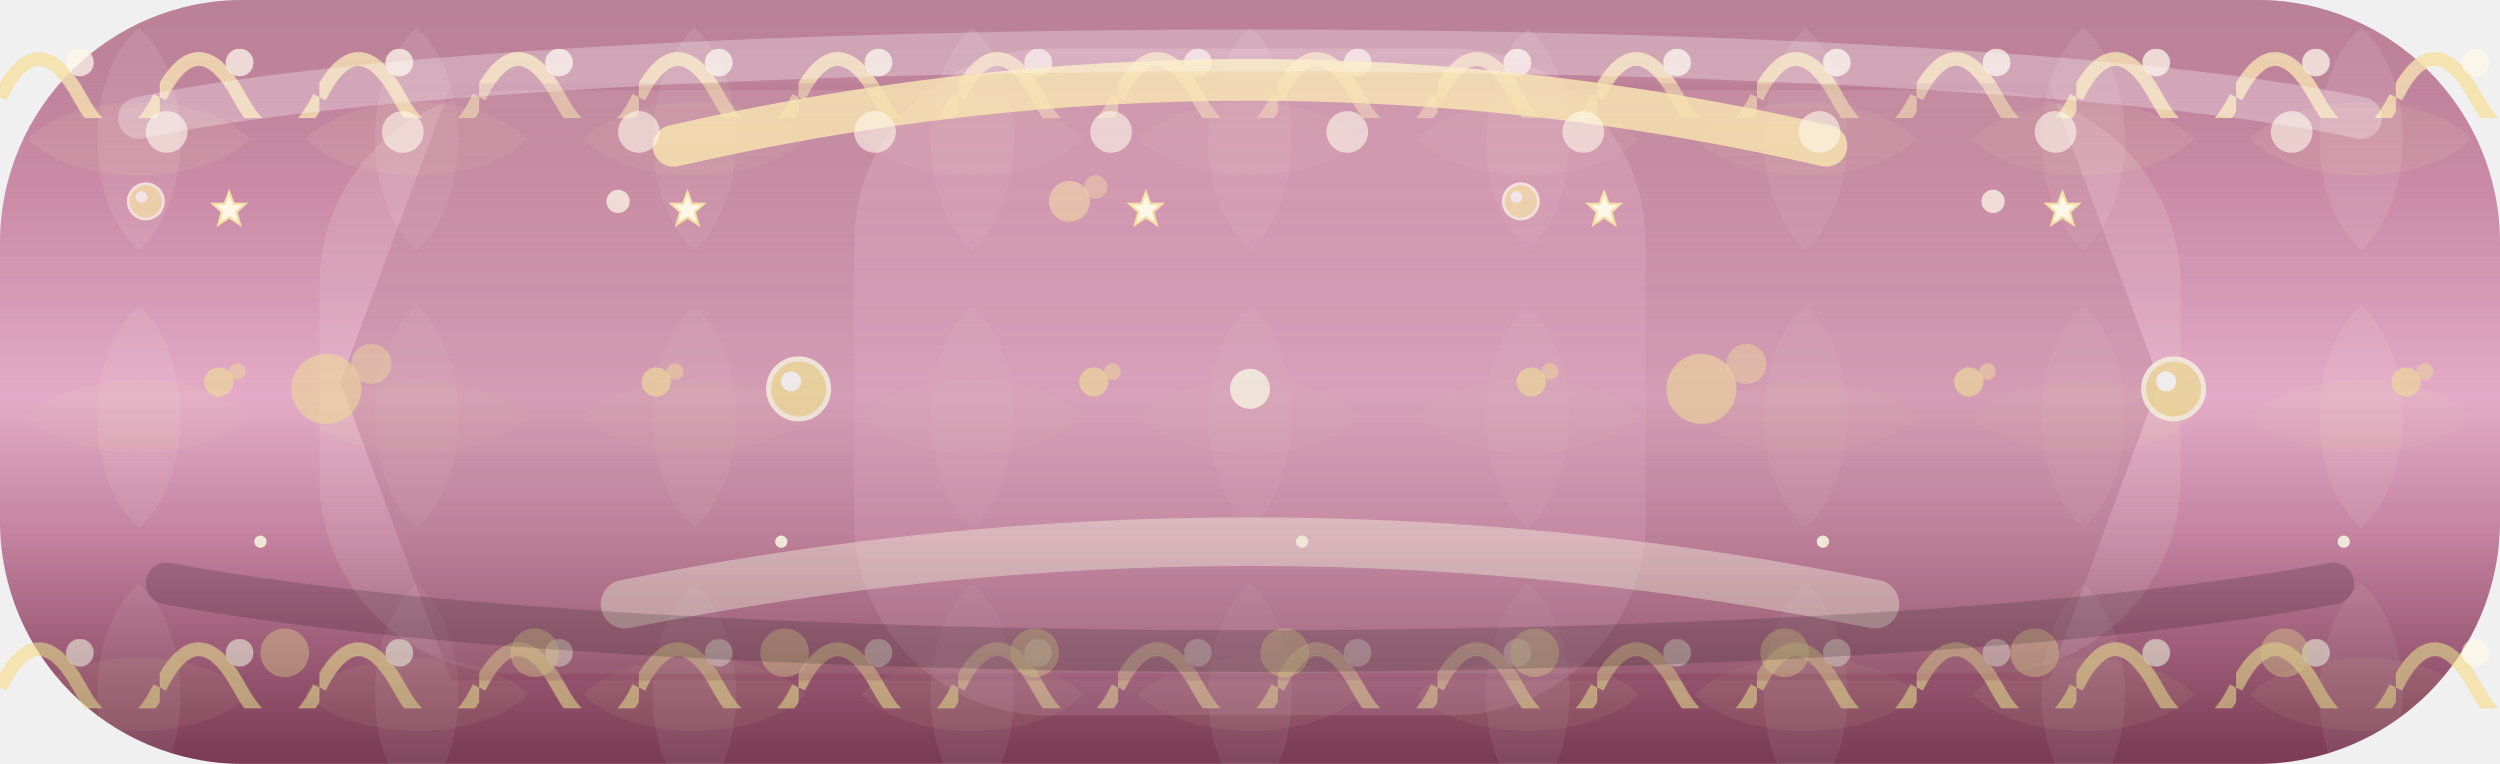
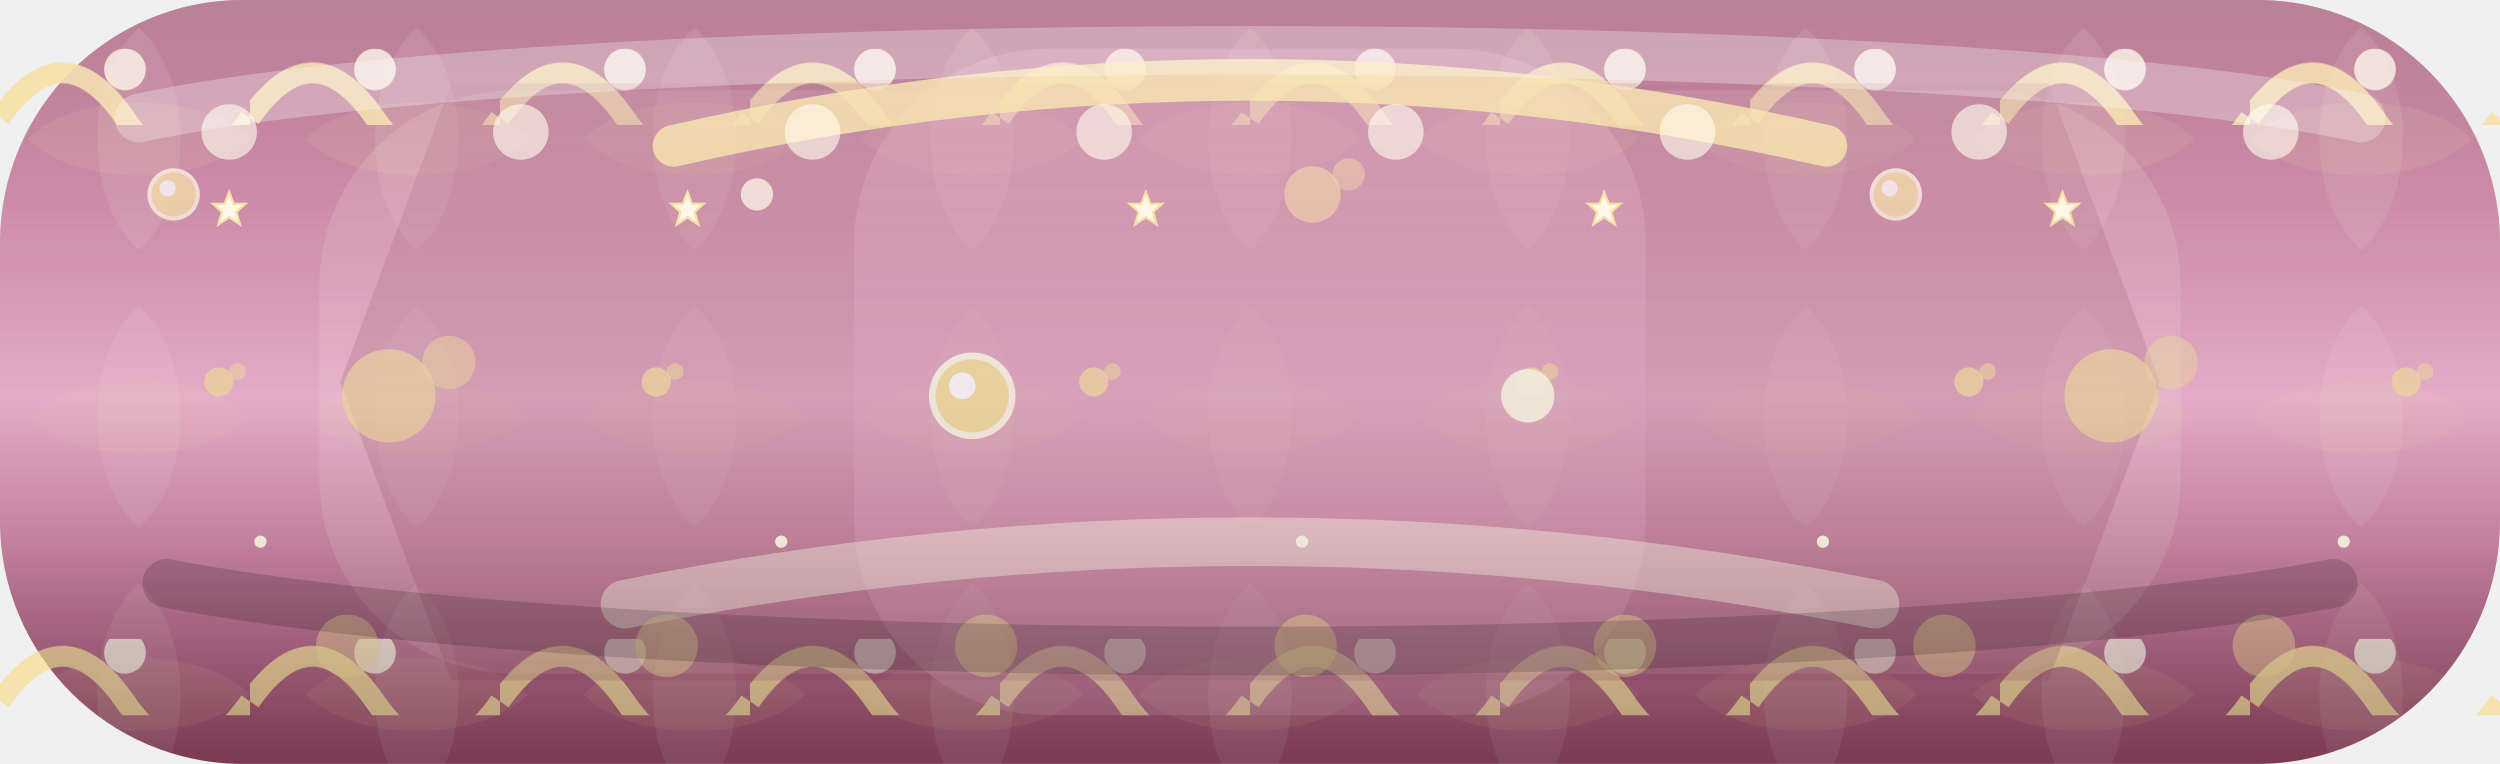
<svg xmlns="http://www.w3.org/2000/svg" width="720" height="220" viewBox="0 0 720 220">
  <defs>
    <linearGradient id="bg" x1="0" y1="0" x2="0" y2="1">
      <stop offset="0%" stop-color="#9d4b6b" />
      <stop offset="52%" stop-color="#f0b2d1" />
      <stop offset="100%" stop-color="#9d4b6b" />
    </linearGradient>
    <linearGradient id="satin" x1="0" y1="0" x2="0" y2="1">
      <stop offset="0%" stop-color="rgba(255,255,255,0.30)" />
      <stop offset="24%" stop-color="rgba(255,255,255,0.12)" />
      <stop offset="70%" stop-color="rgba(0,0,0,0.06)" />
      <stop offset="100%" stop-color="rgba(0,0,0,0.22)" />
    </linearGradient>
    <pattern id="brocade-reveillon5" width="80" height="80" patternUnits="userSpaceOnUse">
      <path d="M 40 8 C 56 22, 56 58, 40 72 C 24 58, 24 22, 40 8 Z" fill="#fff8e7" opacity="0.10" />
      <path d="M 8 40 C 22 26, 58 26, 72 40 C 58 54, 22 54, 8 40 Z" fill="#f6df9f" opacity="0.10" />
    </pattern>
-     <pattern id="trim-reveillon5" width="46" height="34" patternUnits="userSpaceOnUse">
-       <path d="M 0 28 Q 11 6 23 28 T 46 28" stroke="#f6df9f" stroke-width="4" fill="none" opacity="0.85" />
-       <circle cx="23" cy="18" r="4" fill="#fff8e7" opacity="0.8" />
+     <pattern id="trim-reveillon5" width="72" height="42" patternUnits="userSpaceOnUse">
+       <path d="M 0 34 Q 18 8 36 34 T 72 34" stroke="#f6df9f" stroke-width="6" fill="none" opacity="0.92" />
+       <circle cx="36" cy="20" r="6" fill="#fff8e7" opacity="0.86" />
    </pattern>
  </defs>
  <rect width="720" height="220" rx="70" fill="url(#bg)" />
  <rect x="0" y="0" width="720" height="220" rx="70" fill="url(#brocade-reveillon5)" />
  <rect x="0" y="14" width="720" height="22" fill="url(#trim-reveillon5)" opacity="0.90" />
  <rect x="0" y="184" width="720" height="22" fill="url(#trim-reveillon5)" opacity="0.90" />
  <rect x="92" y="26" width="536" height="168" rx="56" fill="#fff8e7" opacity="0.14" />
  <path d="M 130 24 L 590 24 L 622 110 L 590 196 L 130 196 L 98 110 Z" fill="#9d4b6b" opacity="0.22" />
  <rect x="246" y="14" width="228" height="192" rx="56" fill="#f0b2d1" opacity="0.24" />
  <path d="M 194 42 Q 360 4 526 42" stroke="#f6df9f" stroke-width="12" fill="none" stroke-linecap="round" opacity="0.82" />
  <path d="M 180 174 Q 360 138 540 174" stroke="#fff8e7" stroke-width="14" fill="none" stroke-linecap="round" opacity="0.46" />
  <g transform="translate(63 110)">
    <circle r="4.2" fill="#f6df9f" opacity="0.72" />
    <circle cx="5.4" cy="-3" r="2.4" fill="#f6df9f" opacity="0.55" />
  </g>
  <g transform="translate(189 110)">
    <circle r="4.2" fill="#f6df9f" opacity="0.72" />
    <circle cx="5.4" cy="-3" r="2.4" fill="#f6df9f" opacity="0.55" />
  </g>
  <g transform="translate(315 110)">
    <circle r="4.2" fill="#f6df9f" opacity="0.72" />
    <circle cx="5.4" cy="-3" r="2.4" fill="#f6df9f" opacity="0.55" />
  </g>
  <g transform="translate(441 110)">
    <circle r="4.2" fill="#f6df9f" opacity="0.72" />
    <circle cx="5.4" cy="-3" r="2.4" fill="#f6df9f" opacity="0.55" />
  </g>
  <g transform="translate(567 110)">
    <circle r="4.2" fill="#f6df9f" opacity="0.72" />
    <circle cx="5.4" cy="-3" r="2.4" fill="#f6df9f" opacity="0.55" />
  </g>
  <g transform="translate(693 110)">
    <circle r="4.2" fill="#f6df9f" opacity="0.72" />
    <circle cx="5.4" cy="-3" r="2.4" fill="#f6df9f" opacity="0.55" />
  </g>
  <g transform="translate(66 60)">
    <path d="M 0 -4.68 L 1.3 -1.3 L 4.68 -1.3 L 2.08 1.04 L 3.12 4.68 L 0 2.6 L -3.12 4.68 L -2.08 1.04 L -4.68 -1.3 L -1.3 -1.3 Z" fill="#fff8e7" stroke="#f6df9f" stroke-width="0.65" />
  </g>
  <g transform="translate(198 60)">
    <path d="M 0 -4.68 L 1.3 -1.3 L 4.68 -1.3 L 2.08 1.04 L 3.12 4.68 L 0 2.6 L -3.12 4.68 L -2.08 1.04 L -4.68 -1.3 L -1.3 -1.3 Z" fill="#fff8e7" stroke="#f6df9f" stroke-width="0.65" />
  </g>
  <g transform="translate(330 60)">
    <path d="M 0 -4.68 L 1.3 -1.3 L 4.68 -1.3 L 2.08 1.04 L 3.12 4.68 L 0 2.6 L -3.12 4.68 L -2.08 1.04 L -4.68 -1.3 L -1.3 -1.3 Z" fill="#fff8e7" stroke="#f6df9f" stroke-width="0.65" />
  </g>
  <g transform="translate(462 60)">
    <path d="M 0 -4.68 L 1.3 -1.3 L 4.68 -1.3 L 2.08 1.04 L 3.12 4.68 L 0 2.6 L -3.12 4.68 L -2.08 1.04 L -4.68 -1.3 L -1.3 -1.3 Z" fill="#fff8e7" stroke="#f6df9f" stroke-width="0.65" />
  </g>
  <g transform="translate(594 60)">
    <path d="M 0 -4.68 L 1.3 -1.3 L 4.68 -1.3 L 2.08 1.04 L 3.12 4.68 L 0 2.6 L -3.12 4.68 L -2.08 1.04 L -4.68 -1.3 L -1.3 -1.3 Z" fill="#fff8e7" stroke="#f6df9f" stroke-width="0.65" />
  </g>
  <circle cx="75" cy="156" r="1.76" fill="#fff8e7" />
  <circle cx="225" cy="156" r="1.76" fill="#fff8e7" />
  <circle cx="375" cy="156" r="1.76" fill="#fff8e7" />
  <circle cx="525" cy="156" r="1.76" fill="#fff8e7" />
  <circle cx="675" cy="156" r="1.76" fill="#fff8e7" />
  <g opacity="0.74">
-     <g transform="translate(42 58)">
-       <circle r="5.04" fill="#f6df9f" stroke="#fff8e7" stroke-width="0.84" />
-       <circle cx="-1.26" cy="-1.26" r="1.68" fill="#fff" />
+     <g transform="translate(50 56)">
+       <circle r="6.96" fill="#f6df9f" stroke="#fff8e7" stroke-width="1.16" />
+       <circle cx="-1.74" cy="-1.74" r="2.32" fill="#fff" />
    </g>
-     <circle cx="178" cy="58" r="3.36" fill="#fff8e7" />
-     <g transform="translate(308 58)">
-       <circle r="5.88" fill="#f6df9f" opacity="0.72" />
-       <circle cx="7.56" cy="-4.2" r="3.36" fill="#f6df9f" opacity="0.55" />
+     <circle cx="218" cy="56" r="4.64" fill="#fff8e7" />
+     <g transform="translate(378 56)">
+       <circle r="8.12" fill="#f6df9f" opacity="0.72" />
+       <circle cx="10.44" cy="-5.8" r="4.64" fill="#f6df9f" opacity="0.55" />
    </g>
-     <g transform="translate(438 58)">
-       <circle r="5.04" fill="#f6df9f" stroke="#fff8e7" stroke-width="0.84" />
-       <circle cx="-1.26" cy="-1.26" r="1.68" fill="#fff" />
+     <g transform="translate(546 56)">
+       <circle r="6.96" fill="#f6df9f" stroke="#fff8e7" stroke-width="1.16" />
+       <circle cx="-1.74" cy="-1.74" r="2.32" fill="#fff" />
    </g>
-     <circle cx="574" cy="58" r="3.36" fill="#fff8e7" />
  </g>
  <g opacity="0.88">
-     <g transform="translate(94 112)">
-       <circle r="10.08" fill="#f6df9f" opacity="0.72" />
-       <circle cx="12.96" cy="-7.2" r="5.76" fill="#f6df9f" opacity="0.55" />
+     <g transform="translate(112 114)">
+       <circle r="13.44" fill="#f6df9f" opacity="0.72" />
+       <circle cx="17.28" cy="-9.6" r="7.68" fill="#f6df9f" opacity="0.55" />
    </g>
-     <g transform="translate(230 112)">
-       <circle r="8.64" fill="#f6df9f" stroke="#fff8e7" stroke-width="1.44" />
-       <circle cx="-2.16" cy="-2.16" r="2.88" fill="#fff" />
+     <g transform="translate(280 114)">
+       <circle r="11.52" fill="#f6df9f" stroke="#fff8e7" stroke-width="1.92" />
+       <circle cx="-2.88" cy="-2.88" r="3.84" fill="#fff" />
    </g>
-     <circle cx="360" cy="112" r="5.76" fill="#fff8e7" />
-     <g transform="translate(490 112)">
-       <circle r="10.08" fill="#f6df9f" opacity="0.72" />
-       <circle cx="12.96" cy="-7.2" r="5.76" fill="#f6df9f" opacity="0.55" />
-     </g>
-     <g transform="translate(626 112)">
-       <circle r="8.64" fill="#f6df9f" stroke="#fff8e7" stroke-width="1.44" />
-       <circle cx="-2.16" cy="-2.16" r="2.88" fill="#fff" />
+     <circle cx="440" cy="114" r="7.68" fill="#fff8e7" />
+     <g transform="translate(608 114)">
+       <circle r="13.44" fill="#f6df9f" opacity="0.72" />
+       <circle cx="17.28" cy="-9.6" r="7.68" fill="#f6df9f" opacity="0.55" />
    </g>
  </g>
  <g opacity="0.82">
-     <circle cx="48" cy="38" r="6" fill="#fff8e7" opacity="0.72" />
-     <circle cx="116" cy="38" r="6" fill="#fff8e7" opacity="0.72" />
-     <circle cx="184" cy="38" r="6" fill="#fff8e7" opacity="0.72" />
-     <circle cx="252" cy="38" r="6" fill="#fff8e7" opacity="0.72" />
-     <circle cx="320" cy="38" r="6" fill="#fff8e7" opacity="0.72" />
-     <circle cx="388" cy="38" r="6" fill="#fff8e7" opacity="0.72" />
-     <circle cx="456" cy="38" r="6" fill="#fff8e7" opacity="0.72" />
-     <circle cx="524" cy="38" r="6" fill="#fff8e7" opacity="0.72" />
-     <circle cx="592" cy="38" r="6" fill="#fff8e7" opacity="0.72" />
-     <circle cx="660" cy="38" r="6" fill="#fff8e7" opacity="0.72" />
+     <circle cx="66" cy="38" r="8" fill="#fff8e7" opacity="0.78" />
+     <circle cx="150" cy="38" r="8" fill="#fff8e7" opacity="0.78" />
+     <circle cx="234" cy="38" r="8" fill="#fff8e7" opacity="0.78" />
+     <circle cx="318" cy="38" r="8" fill="#fff8e7" opacity="0.78" />
+     <circle cx="402" cy="38" r="8" fill="#fff8e7" opacity="0.78" />
+     <circle cx="486" cy="38" r="8" fill="#fff8e7" opacity="0.78" />
+     <circle cx="570" cy="38" r="8" fill="#fff8e7" opacity="0.78" />
+     <circle cx="654" cy="38" r="8" fill="#fff8e7" opacity="0.78" />
  </g>
  <g opacity="0.72">
-     <circle cx="82" cy="188" r="7" fill="#f6df9f" opacity="0.65" />
-     <circle cx="154" cy="188" r="7" fill="#f6df9f" opacity="0.65" />
-     <circle cx="226" cy="188" r="7" fill="#f6df9f" opacity="0.65" />
-     <circle cx="298" cy="188" r="7" fill="#f6df9f" opacity="0.65" />
-     <circle cx="370" cy="188" r="7" fill="#f6df9f" opacity="0.65" />
-     <circle cx="442" cy="188" r="7" fill="#f6df9f" opacity="0.65" />
-     <circle cx="514" cy="188" r="7" fill="#f6df9f" opacity="0.65" />
-     <circle cx="586" cy="188" r="7" fill="#f6df9f" opacity="0.65" />
-     <circle cx="658" cy="188" r="7" fill="#f6df9f" opacity="0.65" />
+     <circle cx="100" cy="186" r="9" fill="#f6df9f" opacity="0.68" />
+     <circle cx="192" cy="186" r="9" fill="#f6df9f" opacity="0.68" />
+     <circle cx="284" cy="186" r="9" fill="#f6df9f" opacity="0.68" />
+     <circle cx="376" cy="186" r="9" fill="#f6df9f" opacity="0.68" />
+     <circle cx="468" cy="186" r="9" fill="#f6df9f" opacity="0.68" />
+     <circle cx="560" cy="186" r="9" fill="#f6df9f" opacity="0.68" />
+     <circle cx="652" cy="186" r="9" fill="#f6df9f" opacity="0.68" />
  </g>
  <rect x="0" y="0" width="720" height="220" rx="70" fill="url(#satin)" />
-   <path d="M 40 34 C 160 8, 560 8, 680 34" stroke="rgba(255,255,255,0.28)" stroke-width="12" stroke-linecap="round" fill="none" />
-   <path d="M 48 168 C 184 194, 536 194, 672 168" stroke="rgba(0,0,0,0.16)" stroke-width="12" stroke-linecap="round" fill="none" />
+   <path d="M 40 34 C 160 8, 560 8, 680 34" stroke="rgba(255,255,255,0.28)" stroke-width="14" stroke-linecap="round" fill="none" />
+   <path d="M 48 168 C 184 194, 536 194, 672 168" stroke="rgba(0,0,0,0.16)" stroke-width="14" stroke-linecap="round" fill="none" />
</svg>
